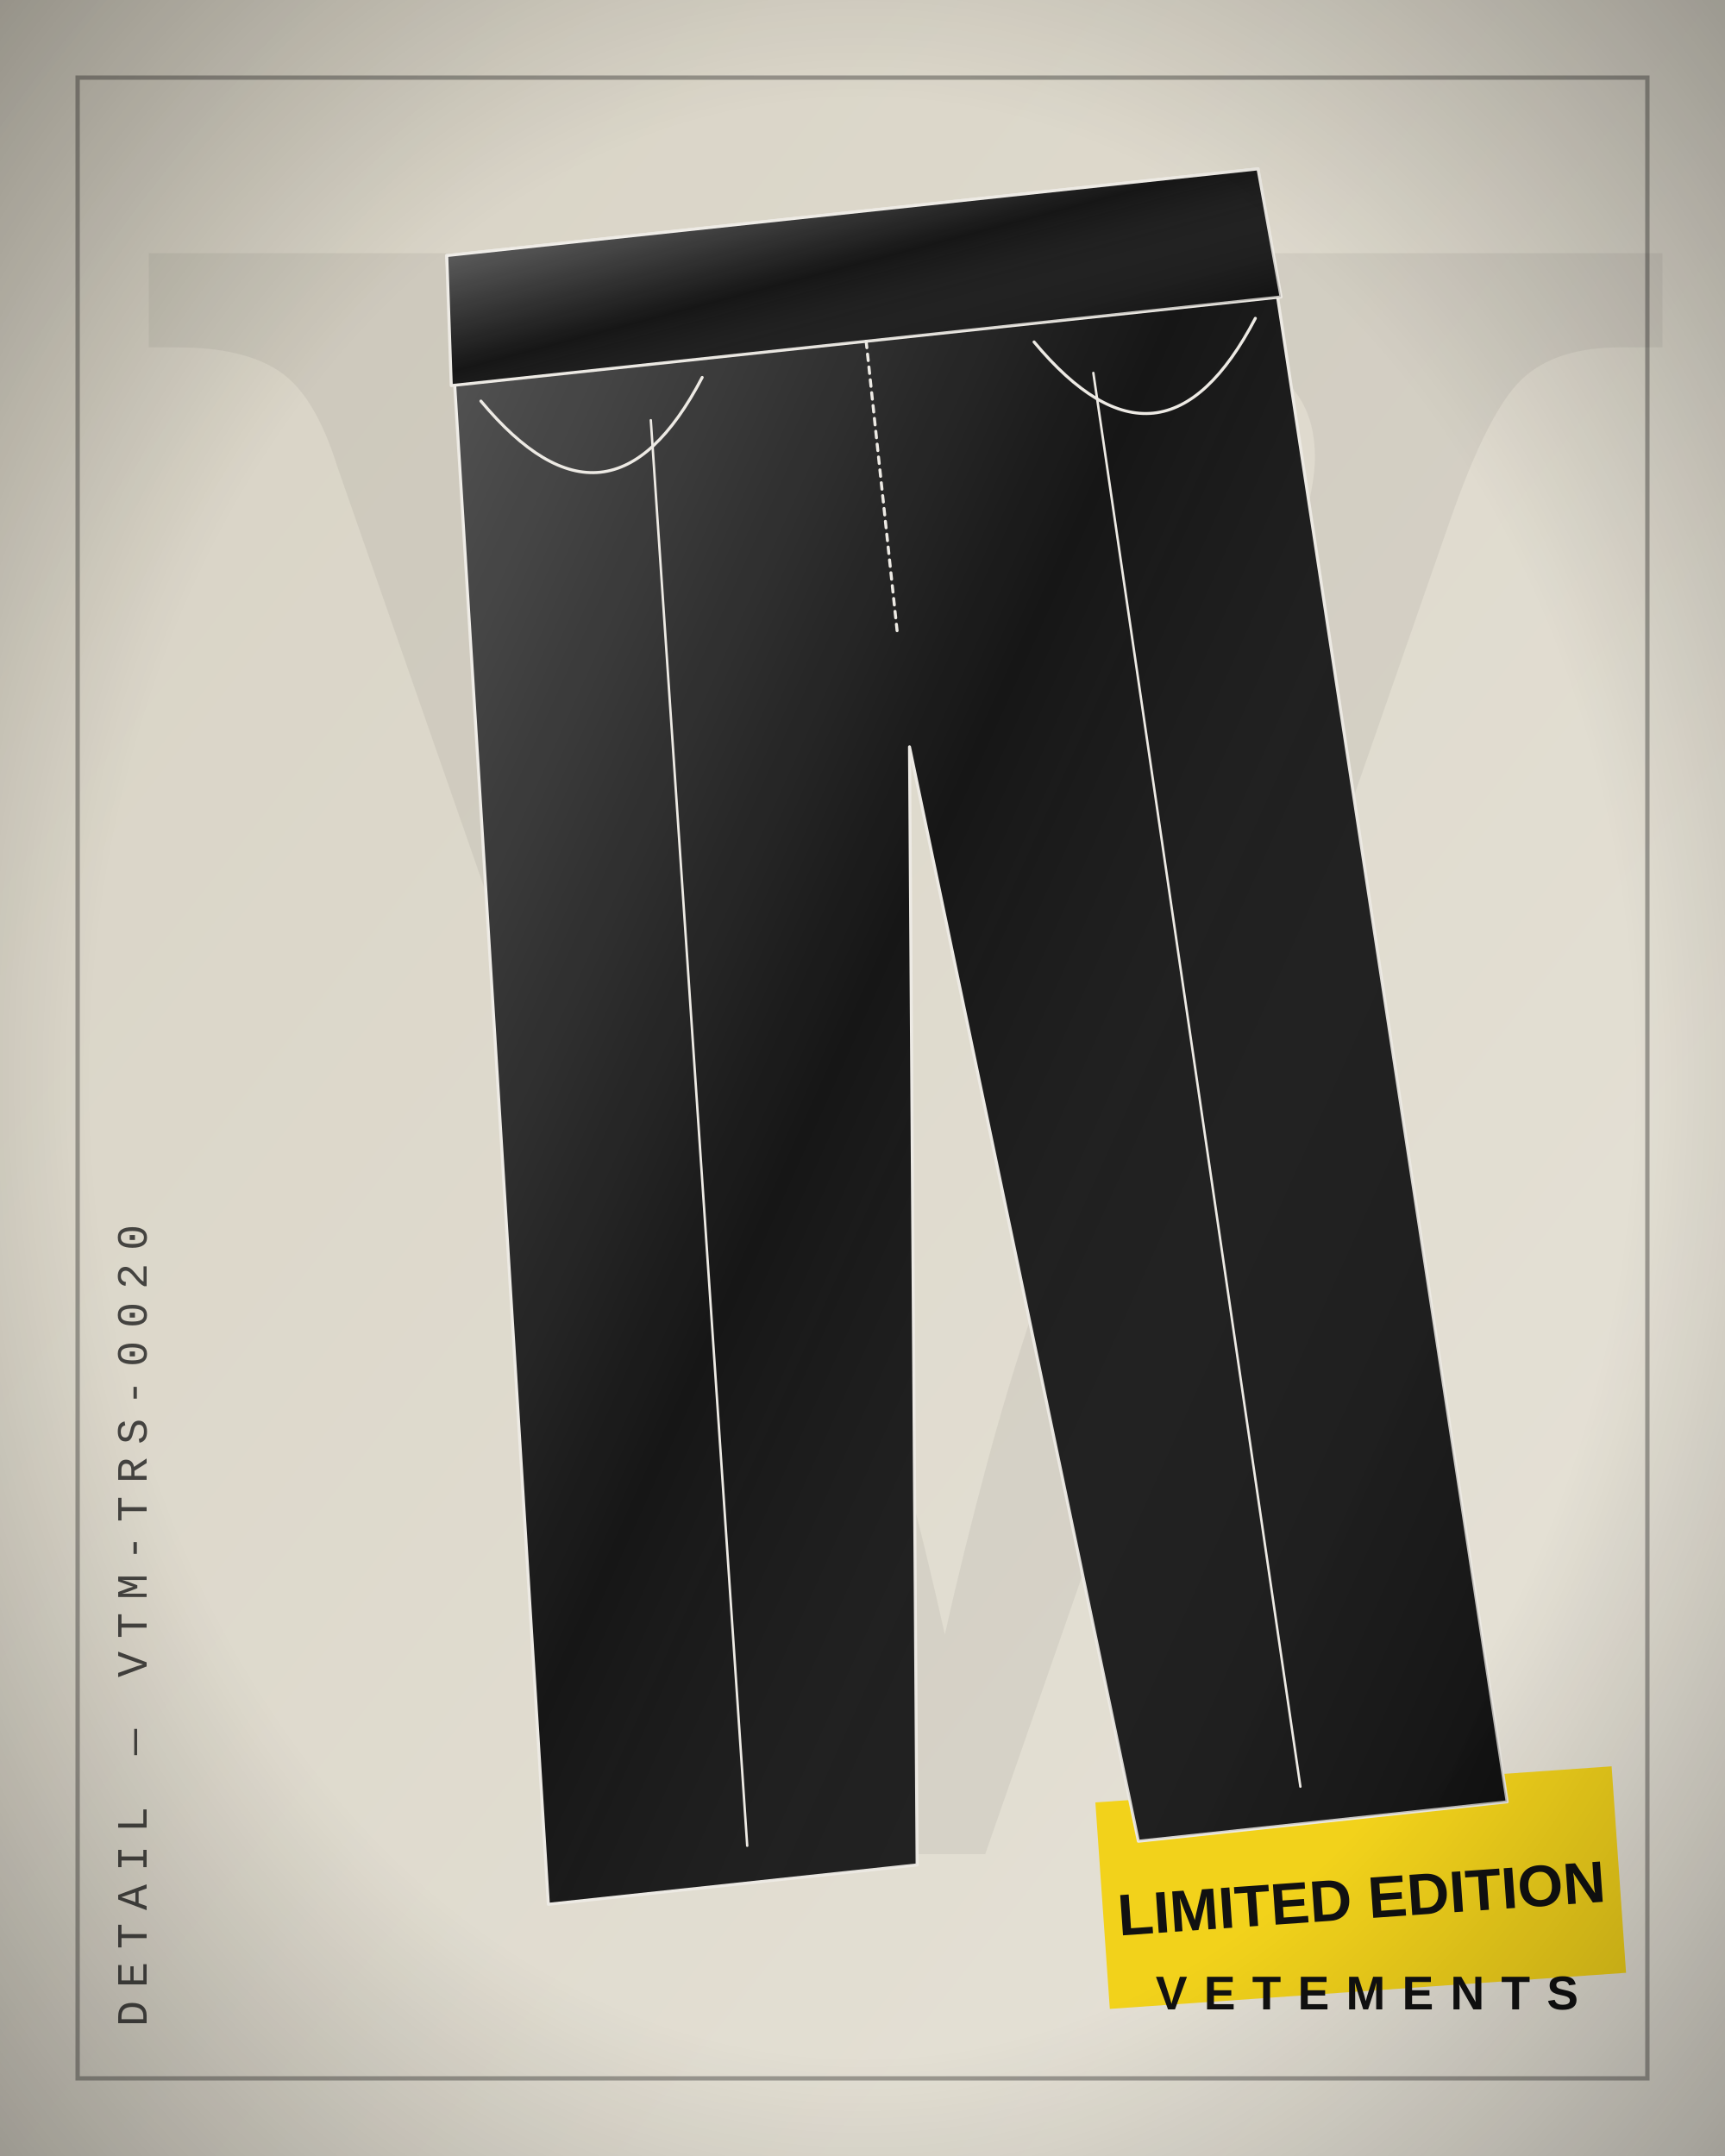
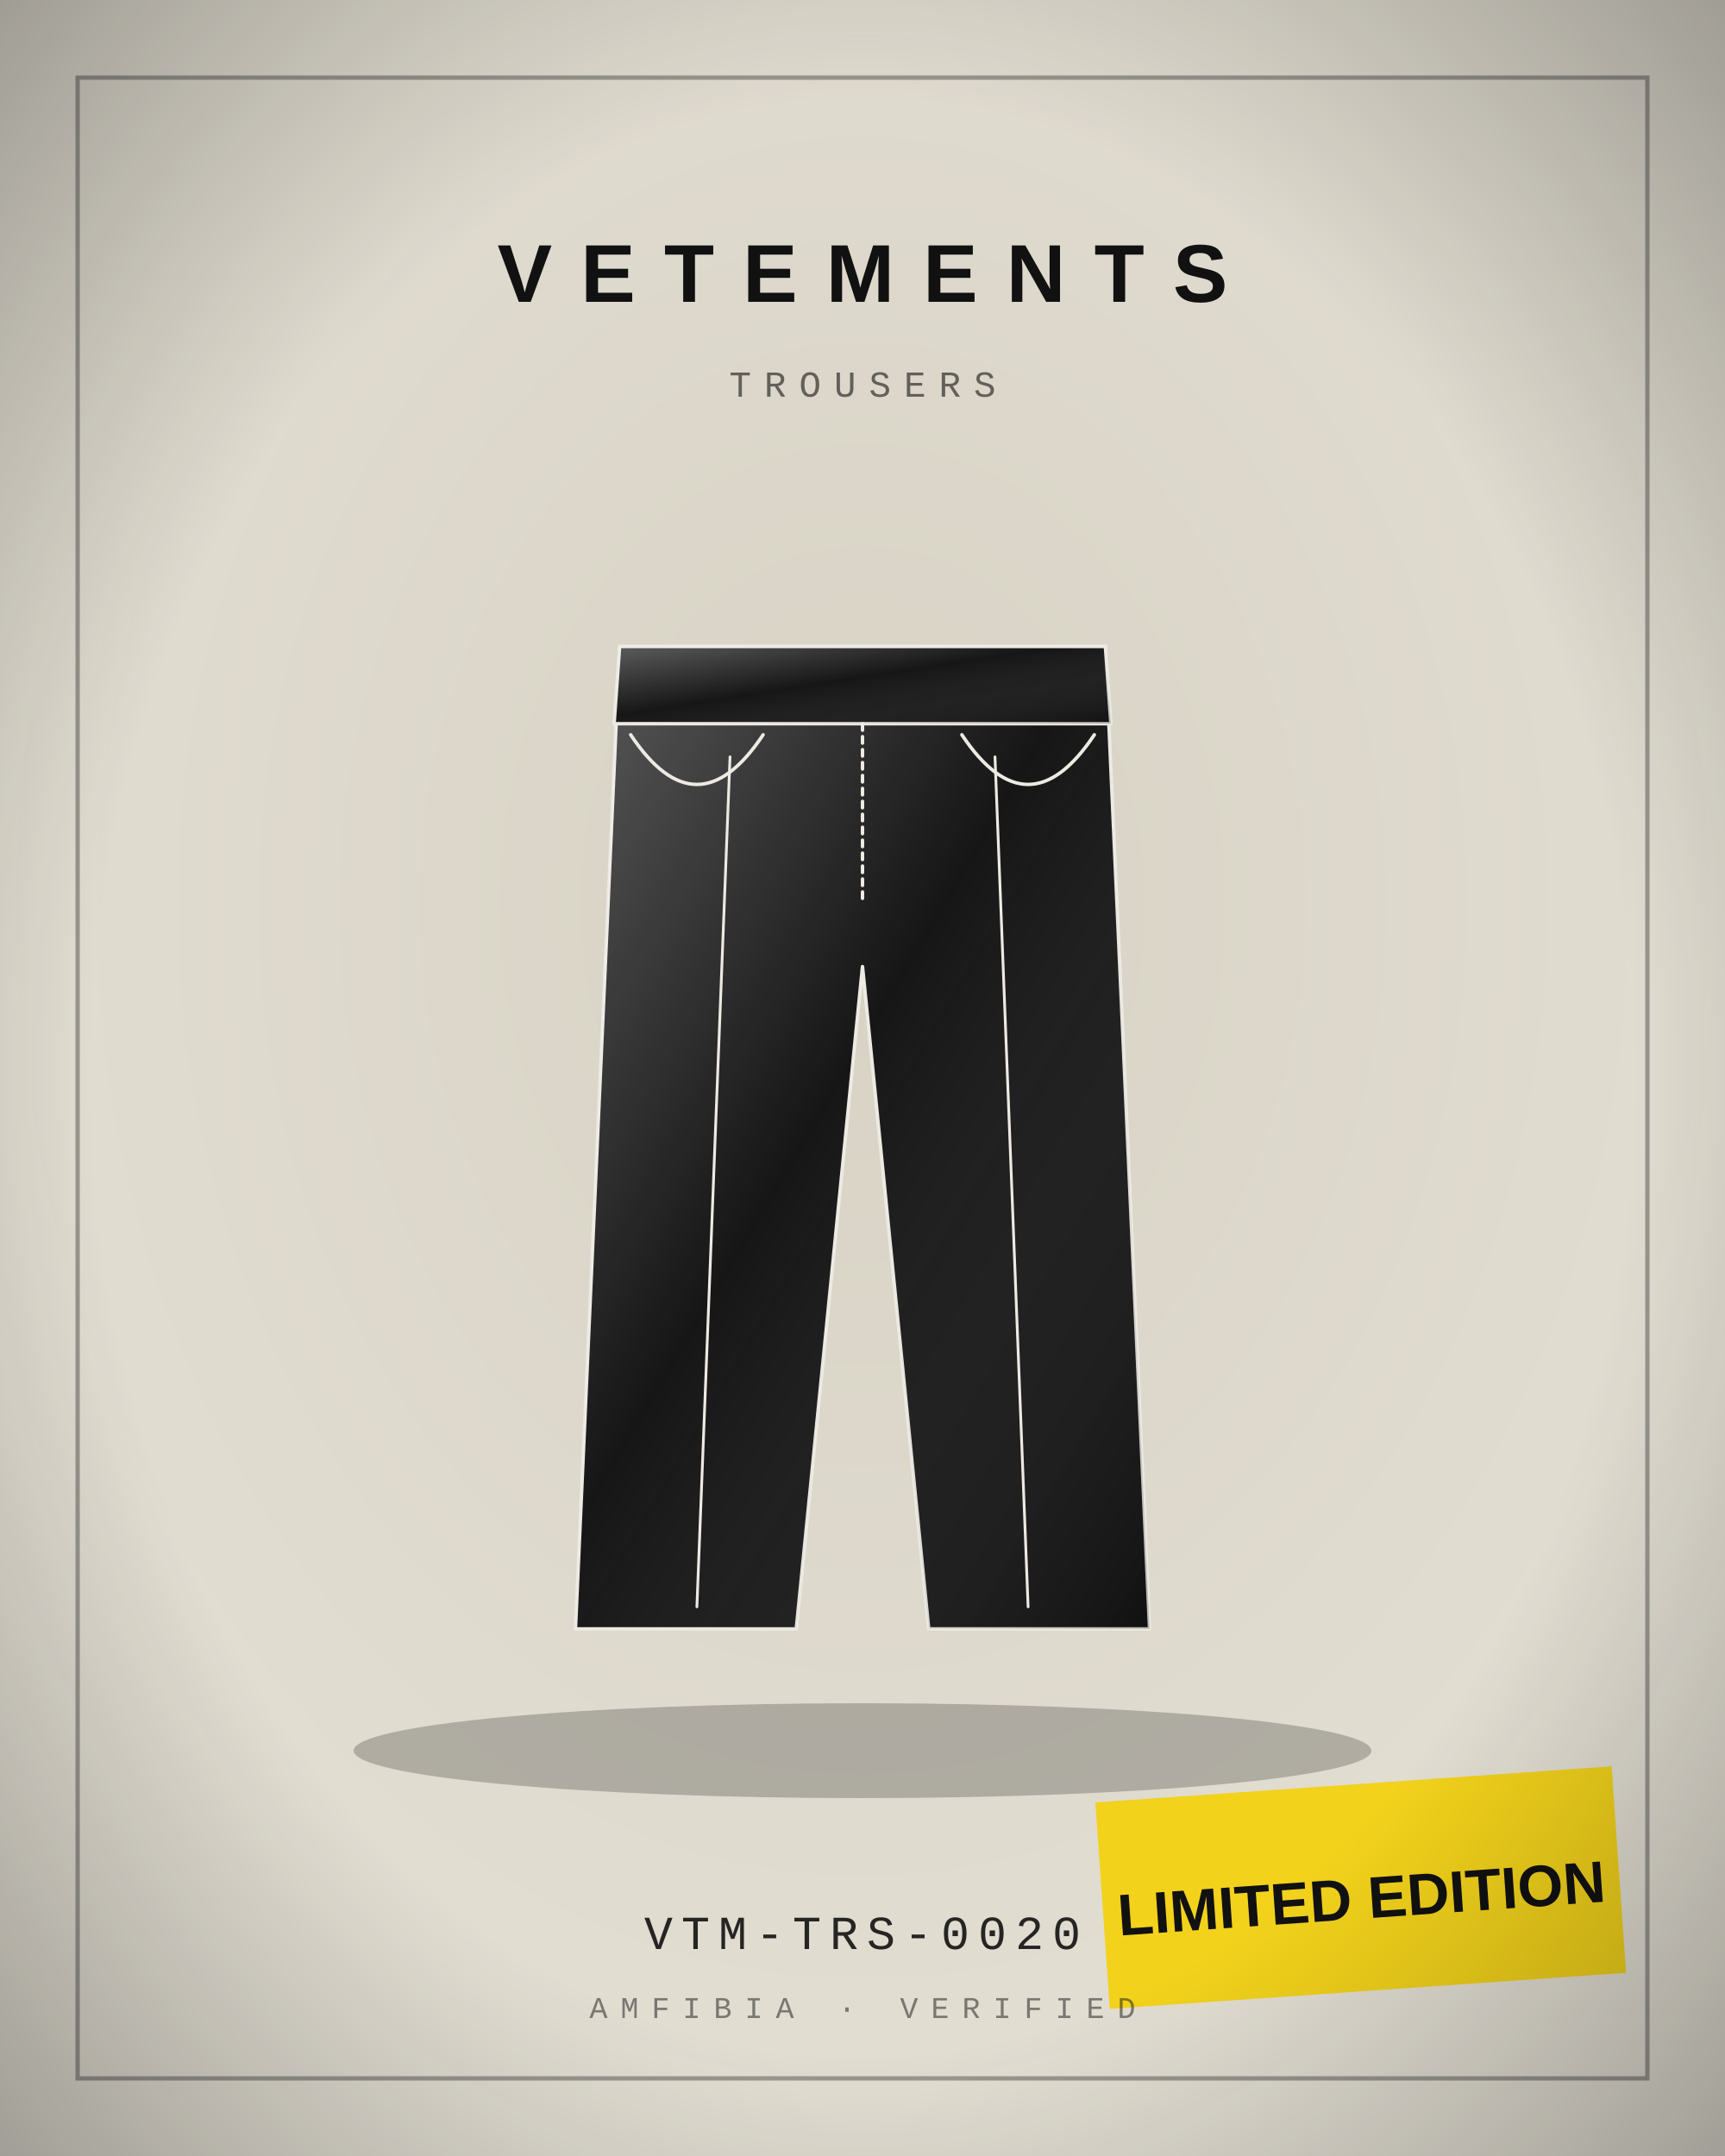
<svg xmlns="http://www.w3.org/2000/svg" viewBox="0 0 400 500" width="800" height="1000">
  <defs>
    <radialGradient id="bg" cx="50%" cy="42%" r="80%">
      <stop offset="0" stop-color="#D7D2C4" />
      <stop offset="1" stop-color="#E7E3D8" />
    </radialGradient>
    <linearGradient id="bgd" x1="0" y1="0" x2="1" y2="1">
      <stop offset="0" stop-color="#D7D2C4" />
      <stop offset="1" stop-color="#E7E3D8" />
    </linearGradient>
    <linearGradient id="sheen" x1="0" y1="0" x2="1" y2="1">
      <stop offset="0" stop-color="#fff" stop-opacity=".30" />
      <stop offset=".45" stop-color="#fff" stop-opacity="0" />
      <stop offset="1" stop-color="#000" stop-opacity=".22" />
    </linearGradient>
    <linearGradient id="multi" x1="0" y1="0" x2="1" y2="1">
      <stop offset="0" stop-color="#B3122E" />
      <stop offset=".35" stop-color="#C9A227" />
      <stop offset=".7" stop-color="#2F5D46" />
      <stop offset="1" stop-color="#3557A0" />
    </linearGradient>
    <radialGradient id="vig" cx="50%" cy="50%" r="75%">
      <stop offset=".6" stop-color="#000" stop-opacity="0" />
      <stop offset="1" stop-color="#000" stop-opacity=".35" />
    </radialGradient>
  </defs>
-   <rect width="400" height="500" fill="url(#bgd)" />
-   <text x="210" y="430" text-anchor="middle" font-family="Georgia, serif" font-size="520" fill="#111111" opacity="0.06">V</text>
+   <rect width="400" height="500" fill="url(#bg)" />
  <rect x="18" y="18" width="364" height="464" fill="none" stroke="#111111" stroke-width="1" opacity="0.35" />
  <g transform="translate(254 418) rotate(-4)">
    <rect width="120" height="48" fill="#F2D21B" />
    <text x="60" y="31.2" text-anchor="middle" font-family="Arial, sans-serif" font-weight="700" font-size="13.6" fill="#111">LIMITED EDITION</text>
  </g>
-   <g transform="rotate(-6.1 200 250) translate(4 20) scale(2.15)">
-     <path d="M56 14 L144 14 L152 192 L112 192 L100 72 L88 192 L48 192 Z" fill="#161616" stroke="#EDEAE4" stroke-width="1.4" stroke-linejoin="round" stroke-linecap="round" vector-effect="non-scaling-stroke" />
+   <ellipse cx="200" cy="406" rx="118" ry="11" fill="#000" opacity="0.22" />
+   <g transform="translate(72 132) scale(1.28)">
+     <path d="M56 14 L144 14 L152 192 L112 192 L100 72 L88 192 L48 192 Z" fill="#161616" stroke="#EDEAE4" stroke-width="1.6" stroke-linejoin="round" stroke-linecap="round" vector-effect="non-scaling-stroke" />
    <path d="M56 14 L144 14 L152 192 L112 192 L100 72 L88 192 L48 192 Z" fill="url(#sheen)" stroke="none" />
-     <path d="M56 14 L144 14 L145 28 L55 28 Z" fill="#161616" stroke="#EDEAE4" stroke-width="1.4" stroke-linejoin="round" stroke-linecap="round" vector-effect="non-scaling-stroke" />
+     <path d="M56 14 L144 14 L145 28 L55 28 Z" fill="#161616" stroke="#EDEAE4" stroke-width="1.6" stroke-linejoin="round" stroke-linecap="round" vector-effect="non-scaling-stroke" />
    <path d="M56 14 L144 14 L145 28 L55 28 Z" fill="url(#sheen)" stroke="none" />
-     <path d="M76 34 L70 188 M124 34 L130 188" fill="none" stroke="#EDEAE4" stroke-width="1.12" stroke-linejoin="round" stroke-linecap="round" vector-effect="non-scaling-stroke" />
-     <path d="M58 30 Q70 48 82 30 M142 30 Q130 48 118 30" fill="none" stroke="#EDEAE4" stroke-width="1.4" stroke-linejoin="round" stroke-linecap="round" vector-effect="non-scaling-stroke" />
-     <path d="M100 28 L100 60" fill="none" stroke="#EDEAE4" stroke-width="1.4" stroke-dasharray="3 3" stroke-linejoin="round" stroke-linecap="round" vector-effect="non-scaling-stroke" />
-   </g>
-   <g transform="translate(34 470) rotate(-90)">
-     <text x="0" y="0" text-anchor="start" font-family="'Courier New', Courier, monospace" font-size="10" letter-spacing="3" fill="#111111" opacity="0.75">DETAIL — VTM-TRS-0020</text>
+     <path d="M76 34 L70 188 M124 34 L130 188" fill="none" stroke="#EDEAE4" stroke-width="1.28" stroke-linejoin="round" stroke-linecap="round" vector-effect="non-scaling-stroke" />
+     <path d="M58 30 Q70 48 82 30 M142 30 Q130 48 118 30" fill="none" stroke="#EDEAE4" stroke-width="1.6" stroke-linejoin="round" stroke-linecap="round" vector-effect="non-scaling-stroke" />
+     <path d="M100 28 L100 60" fill="none" stroke="#EDEAE4" stroke-width="1.6" stroke-dasharray="3 3" stroke-linejoin="round" stroke-linecap="round" vector-effect="non-scaling-stroke" />
  </g>
  <g>
-     <text x="366" y="466" text-anchor="end" font-size="11" fill="#111111" font-family="Arial, Helvetica, sans-serif" font-weight="700" letter-spacing="3.85">VETEMENTS</text>
+     <text x="200" y="70" text-anchor="middle" font-size="19" fill="#111111" font-family="Arial, Helvetica, sans-serif" font-weight="700" letter-spacing="6.65">VETEMENTS</text>
  </g>
+   <text x="200" y="92" text-anchor="middle" font-family="'Courier New', Courier, monospace" font-size="8.5" letter-spacing="3" fill="#111111" opacity="0.6">TROUSERS</text>
+   <text x="200" y="452" text-anchor="middle" font-family="'Courier New', Courier, monospace" font-size="11" letter-spacing="2" fill="#111111" opacity="0.9">VTM-TRS-0020</text>
+   <text x="200" y="468" text-anchor="middle" font-family="'Courier New', Courier, monospace" font-size="7" letter-spacing="3" fill="#111111" opacity="0.5">AMFIBIA · VERIFIED</text>
  <rect width="400" height="500" fill="url(#vig)" />
</svg>
